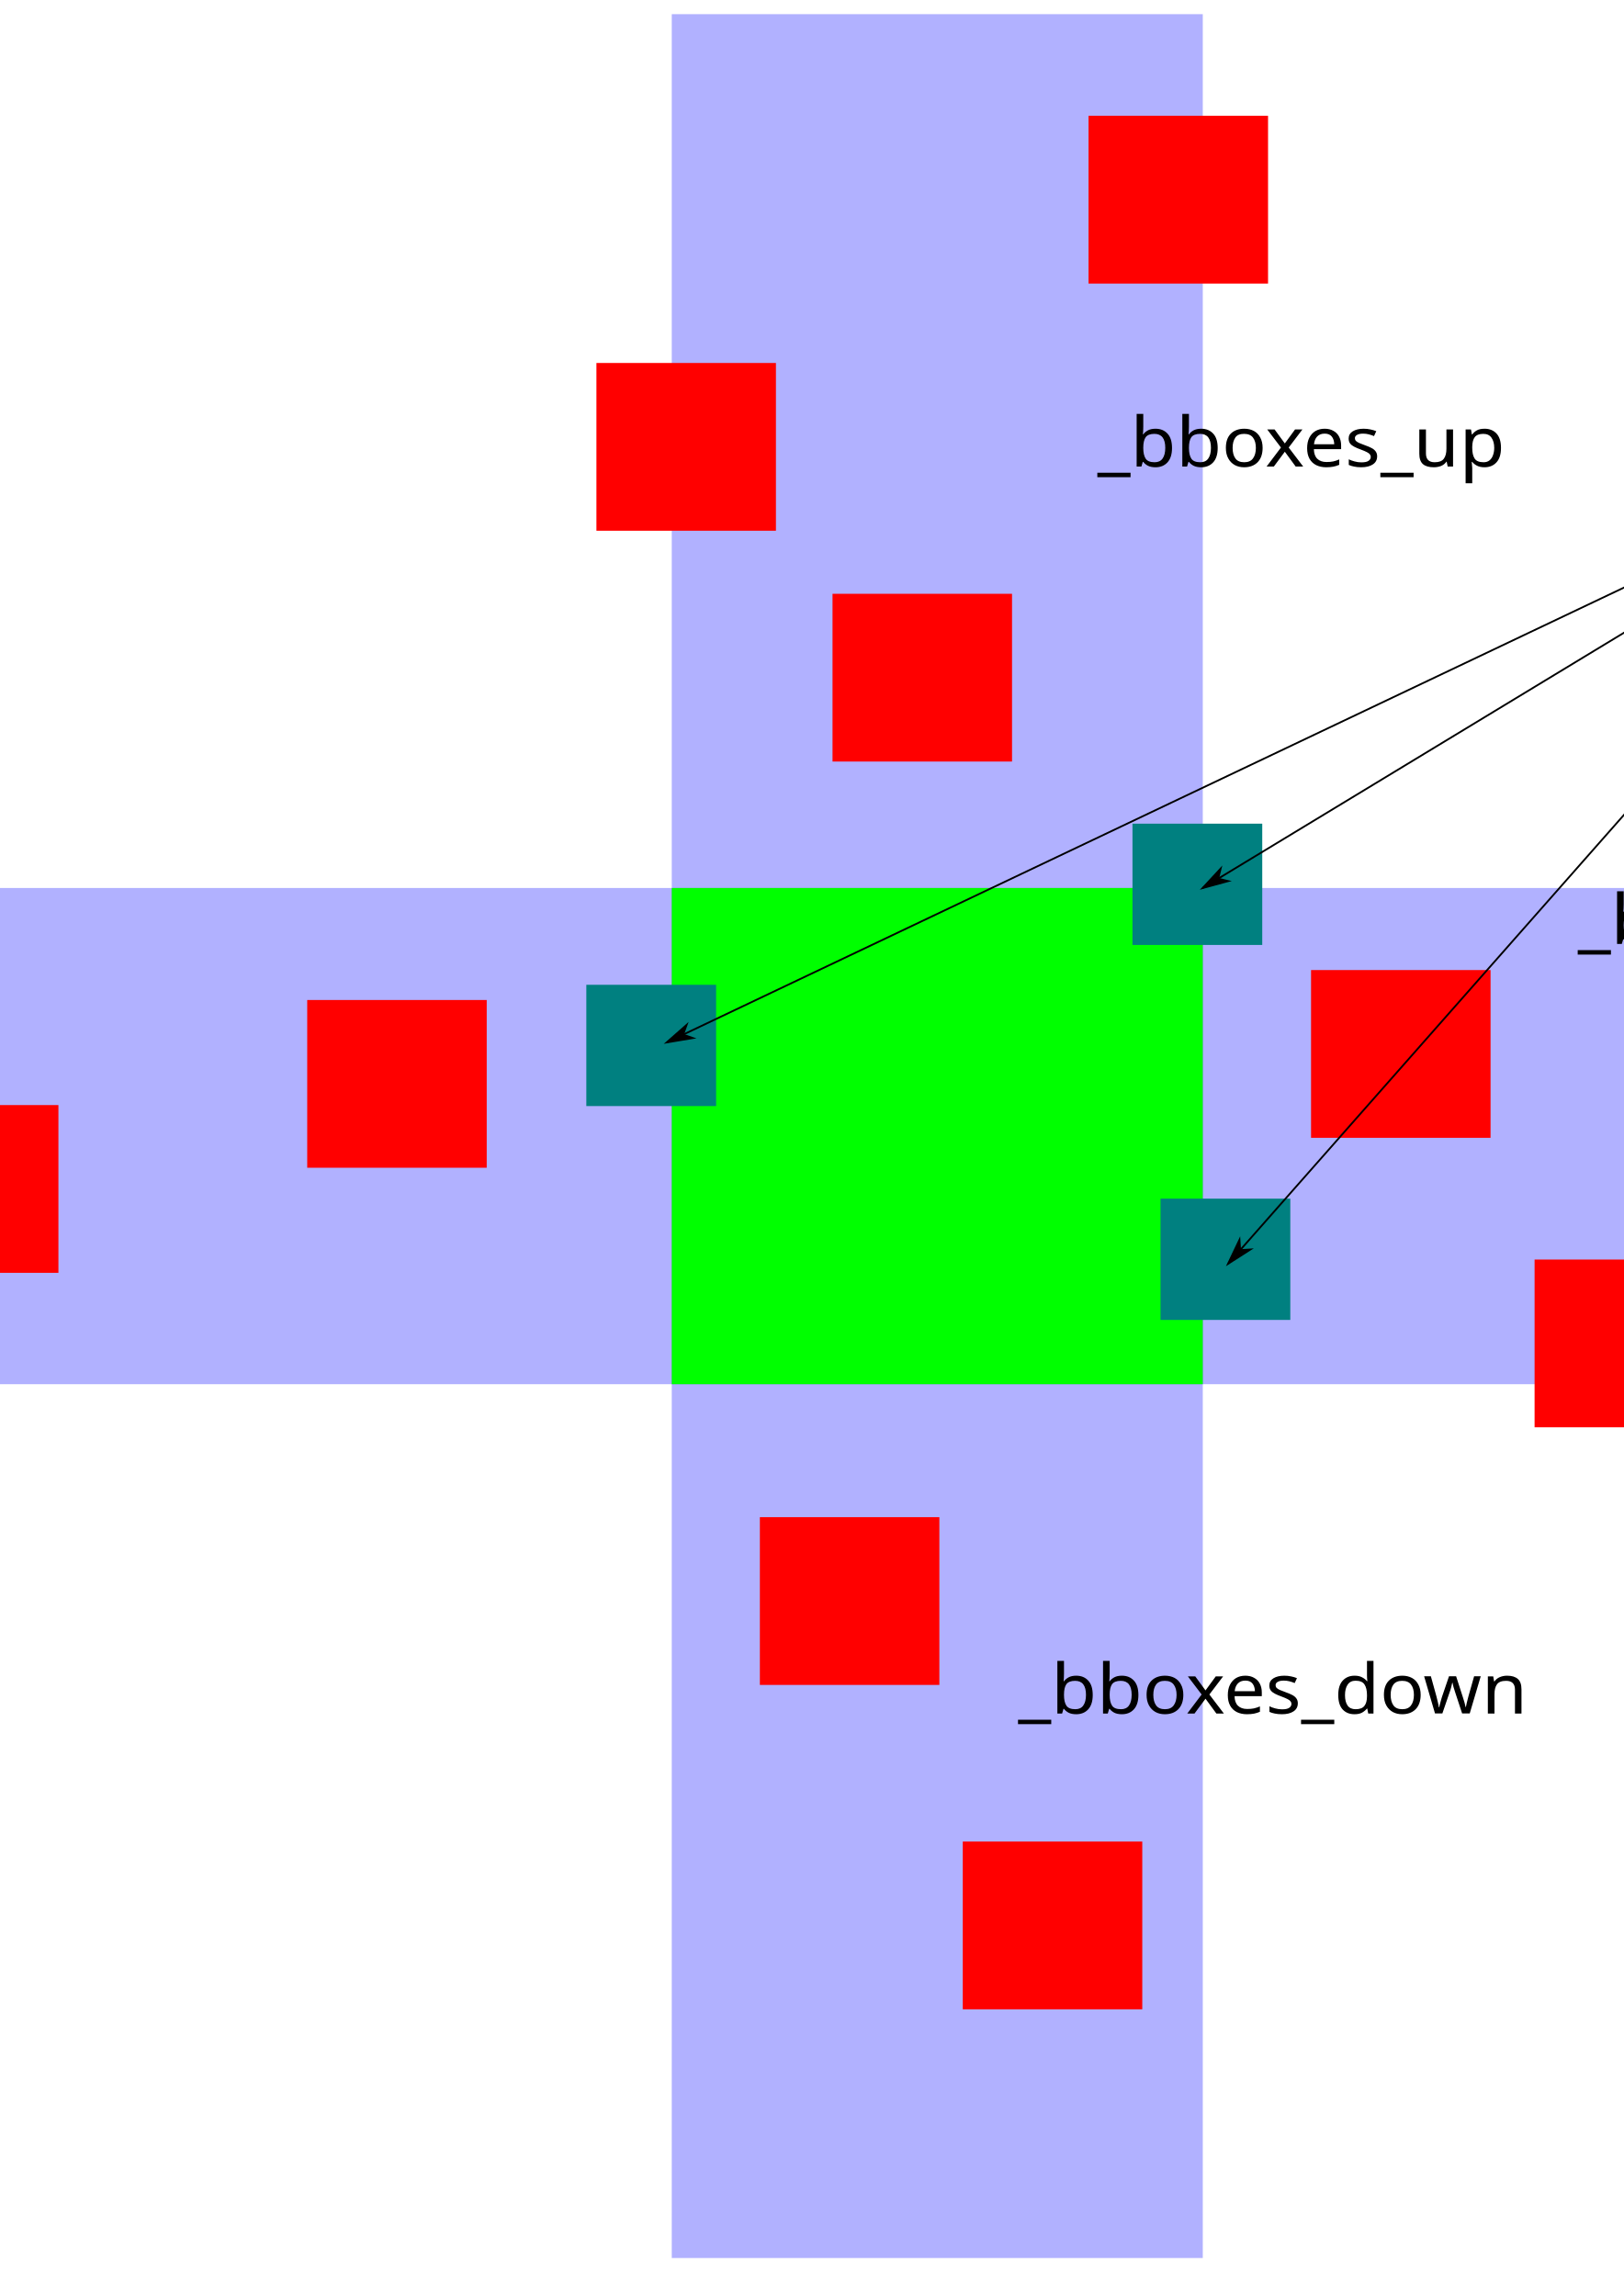
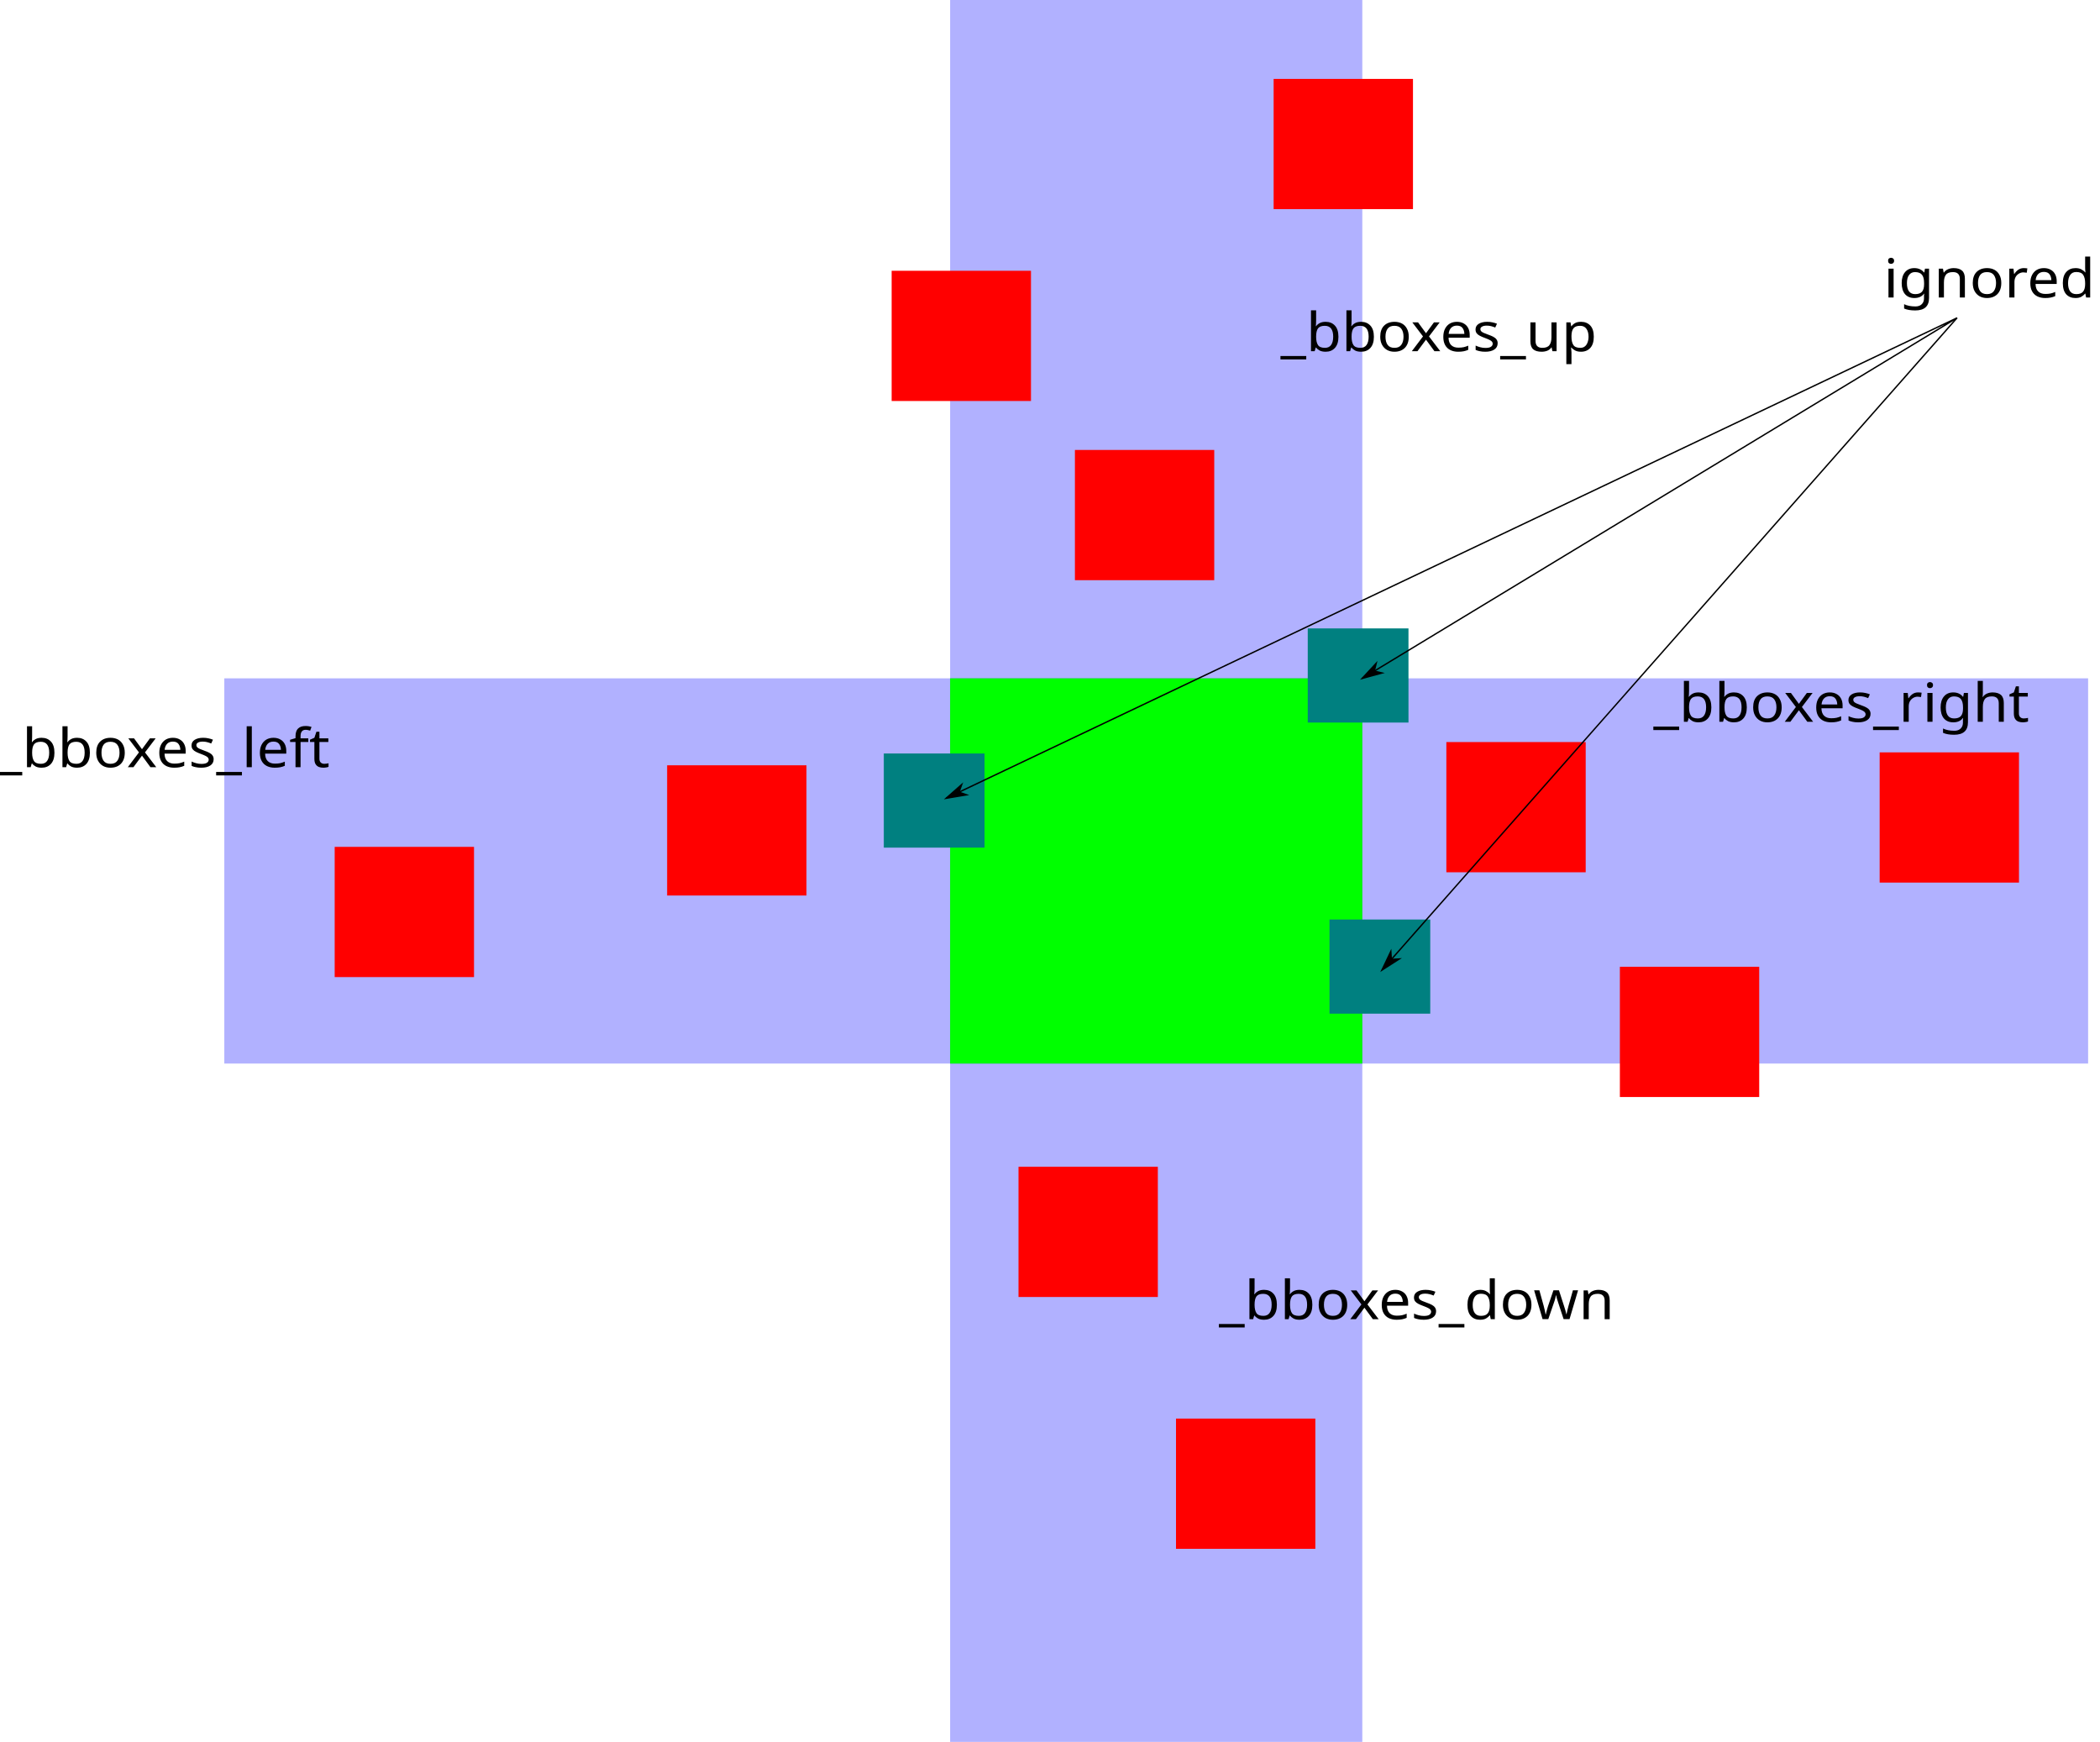
- <svg xmlns="http://www.w3.org/2000/svg" width="210mm" height="297mm" viewBox="0 0 210 297" version="1.1" id="svg5">
+ <svg xmlns="http://www.w3.org/2000/svg" width="349.894mm" height="290.253mm" viewBox="0 0 349.894 290.253" version="1.1" id="svg5">
  <defs id="defs2">
-     <marker style="overflow:visible" id="Arrow1Lstart" refX="0.0" refY="0.0" orient="auto">
-       <path transform="scale(0.8) translate(12.5,0)" style="fill-rule:evenodd;fill:context-stroke;stroke:context-stroke;stroke-width:1.0pt" d="M 0.0,0.0 L 5.0,-5.0 L -12.5,0.0 L 5.0,5.0 L 0.0,0.0 z " id="path857" />
+     <marker style="overflow:visible" id="Arrow1Lstart" refX="0" refY="0" orient="auto">
+       <path transform="matrix(0.8,0,0,0.8,10,0)" style="fill:context-stroke;fill-rule:evenodd;stroke:context-stroke;stroke-width:1pt" d="M 0,0 5,-5 -12.5,0 5,5 Z" id="path857" />
    </marker>
-     <marker style="overflow:visible;" id="marker1118" refX="0.0" refY="0.0" orient="auto">
-       <path transform="scale(0.8) rotate(180) translate(12.5,0)" style="fill-rule:evenodd;fill:context-stroke;stroke:context-stroke;stroke-width:1.0pt;" d="M 0.0,0.0 L 5.0,-5.0 L -12.5,0.0 L 5.0,5.0 L 0.0,0.0 z " id="path860" />
+     <marker style="overflow:visible" id="marker1118" refX="0" refY="0" orient="auto">
+       <path transform="matrix(-0.8,0,0,-0.8,-10,0)" style="fill:context-stroke;fill-rule:evenodd;stroke:context-stroke;stroke-width:1pt" d="M 0,0 5,-5 -12.5,0 5,5 Z" id="path860" />
    </marker>
-     <marker style="overflow:visible;" id="Arrow1Lend" refX="0.0" refY="0.0" orient="auto">
-       <path transform="scale(0.8) rotate(180) translate(12.5,0)" style="fill-rule:evenodd;fill:context-stroke;stroke:context-stroke;stroke-width:1.0pt;" d="M 0.0,0.0 L 5.0,-5.0 L -12.5,0.0 L 5.0,5.0 L 0.0,0.0 z " id="path62129" />
+     <marker style="overflow:visible" id="Arrow1Lend" refX="0" refY="0" orient="auto">
+       <path transform="matrix(-0.8,0,0,-0.8,-10,0)" style="fill:context-stroke;fill-rule:evenodd;stroke:context-stroke;stroke-width:1pt" d="M 0,0 5,-5 -12.5,0 5,5 Z" id="path62129" />
    </marker>
  </defs>
-   <g id="layer1">
+   <g id="layer1" transform="translate(71.42304,-1.832964)">
    <rect style="opacity:0.306;fill:#0000ff;stroke-width:1.614;stop-color:#000000" id="rect2237" width="290.253" height="68.676" x="1.833" y="-155.559" transform="rotate(90)" />
    <rect style="opacity:0.306;fill:#0000ff;stroke-width:1.614;stop-color:#000000" id="rect1502" width="310.538" height="64.19" x="-34.048" y="114.865" />
    <rect style="opacity:1;fill:#00ff00;stroke-width:0.759;stop-color:#000000" id="rect61" width="68.676" height="64.19" x="86.883" y="114.865" />
    <rect style="opacity:1;fill:#ff0000;stroke-width:0.759;stop-color:#000000" id="rect2291" width="23.216" height="21.7" x="169.563" y="125.482" />
    <rect style="opacity:1;fill:#ff0000;stroke-width:0.759;stop-color:#000000" id="rect2818" width="23.216" height="21.7" x="198.474" y="162.93" />
    <rect style="opacity:1;fill:#ff0000;stroke-width:0.759;stop-color:#000000" id="rect2820" width="23.216" height="21.7" x="241.758" y="127.2" />
    <rect style="opacity:1;fill:#ff0000;stroke-width:0.759;stop-color:#000000" id="rect2822" width="23.216" height="21.7" x="39.733" y="129.355" />
    <rect style="opacity:1;fill:#ff0000;stroke-width:0.759;stop-color:#000000" id="rect2824" width="23.216" height="21.7" x="-15.66" y="142.947" />
    <rect style="opacity:1;fill:#ff0000;stroke-width:0.759;stop-color:#000000" id="rect2826" width="23.216" height="21.7" x="98.276" y="196.254" />
    <rect style="opacity:1;fill:#ff0000;stroke-width:0.759;stop-color:#000000" id="rect2828" width="23.216" height="21.7" x="124.519" y="238.215" />
    <rect style="opacity:1;fill:#ff0000;stroke-width:0.759;stop-color:#000000" id="rect2830" width="23.216" height="21.7" x="107.674" y="76.81" />
    <rect style="opacity:1;fill:#ff0000;stroke-width:0.759;stop-color:#000000" id="rect2832" width="23.216" height="21.7" x="77.139" y="46.953" />
    <rect style="opacity:1;fill:#ff0000;stroke-width:0.759;stop-color:#000000" id="rect2834" width="23.216" height="21.7" x="140.785" y="14.98" />
    <text xml:space="preserve" style="font-size:9.286px;line-height:1.25;font-family:sans-serif;word-spacing:0px;stroke-width:0.232" x="197.291" y="126.3" id="text16358" transform="scale(1.034355,0.9667865)">
      <tspan id="tspan16356" style="font-style:normal;font-variant:normal;font-weight:normal;font-stretch:normal;font-family:'Source Code Pro';-inkscape-font-specification:'Source Code Pro';stroke-width:0.232" x="197.291" y="126.3">_bboxes_right</tspan>
    </text>
    <text xml:space="preserve" style="font-size:21.139px;line-height:1.25;font-family:sans-serif;word-spacing:0px;stroke-width:0.528" x="404.769" y="26.005" id="text28766" transform="scale(1.034355,0.9667865)">
      <tspan id="tspan28764" style="stroke-width:0.528" x="404.769" y="26.005" />
    </text>
    <text xml:space="preserve" style="font-size:9.286px;line-height:1.25;font-family:sans-serif;word-spacing:0px;stroke-width:0.232" x="137.222" y="62.426" id="text39962" transform="scale(1.034355,0.9667865)">
      <tspan id="tspan39960" style="font-style:normal;font-variant:normal;font-weight:normal;font-stretch:normal;font-family:'Source Code Pro';-inkscape-font-specification:'Source Code Pro';stroke-width:0.232" x="137.222" y="62.426">_bboxes_up</tspan>
    </text>
    <text xml:space="preserve" style="font-size:9.286px;line-height:1.25;font-family:sans-serif;word-spacing:0px;stroke-width:0.232" x="-69.608" y="134.124" id="text39966" transform="scale(1.034355,0.9667865)">
      <tspan id="tspan39964" style="font-style:normal;font-variant:normal;font-weight:normal;font-stretch:normal;font-family:'Source Code Pro';-inkscape-font-specification:'Source Code Pro';stroke-width:0.232" x="-69.608" y="134.124">_bboxes_left</tspan>
    </text>
    <text xml:space="preserve" style="font-size:9.286px;line-height:1.25;font-family:sans-serif;word-spacing:0px;stroke-width:0.232" x="127.305" y="229.271" id="text39970" transform="scale(1.034355,0.9667865)">
      <tspan id="tspan39968" style="font-style:normal;font-variant:normal;font-weight:normal;font-stretch:normal;font-family:'Source Code Pro';-inkscape-font-specification:'Source Code Pro';stroke-width:0.232" x="127.305" y="229.271">_bboxes_down</tspan>
    </text>
    <rect style="opacity:1;fill:#008080;stroke-width:0.759;stop-color:#000000" id="rect55208" width="16.784" height="15.688" x="150.095" y="155.051" />
    <rect style="opacity:1;fill:#008080;stroke-width:0.759;stop-color:#000000" id="rect61790" width="16.784" height="15.688" x="146.468" y="106.546" />
    <rect style="opacity:1;fill:#008080;stroke-width:0.759;stop-color:#000000" id="rect61792" width="16.784" height="15.688" x="75.833" y="127.388" />
    <path style="fill:none;stroke:#000000;stroke-width:0.232px;stroke-linecap:butt;stroke-linejoin:miter;stroke-opacity:1;marker-start:url(#Arrow1Lstart);marker-end:url(#marker1118)" d="M 86.25,134.832 254.656,54.801 155.559,114.865" id="path61857" />
    <path style="fill:none;stroke:#000000;stroke-width:0.232px;stroke-linecap:butt;stroke-linejoin:miter;stroke-opacity:1;marker-end:url(#Arrow1Lend)" d="M 254.656,54.801 158.849,163.458" id="path61859" />
    <text xml:space="preserve" style="font-size:9.286px;line-height:1.25;font-family:sans-serif;word-spacing:0px;stroke-width:0.232" x="234.369" y="53.168" id="text5400" transform="scale(1.034355,0.9667865)">
      <tspan id="tspan5398" style="stroke-width:0.232" x="234.369" y="53.168">ignored</tspan>
    </text>
  </g>
</svg>
